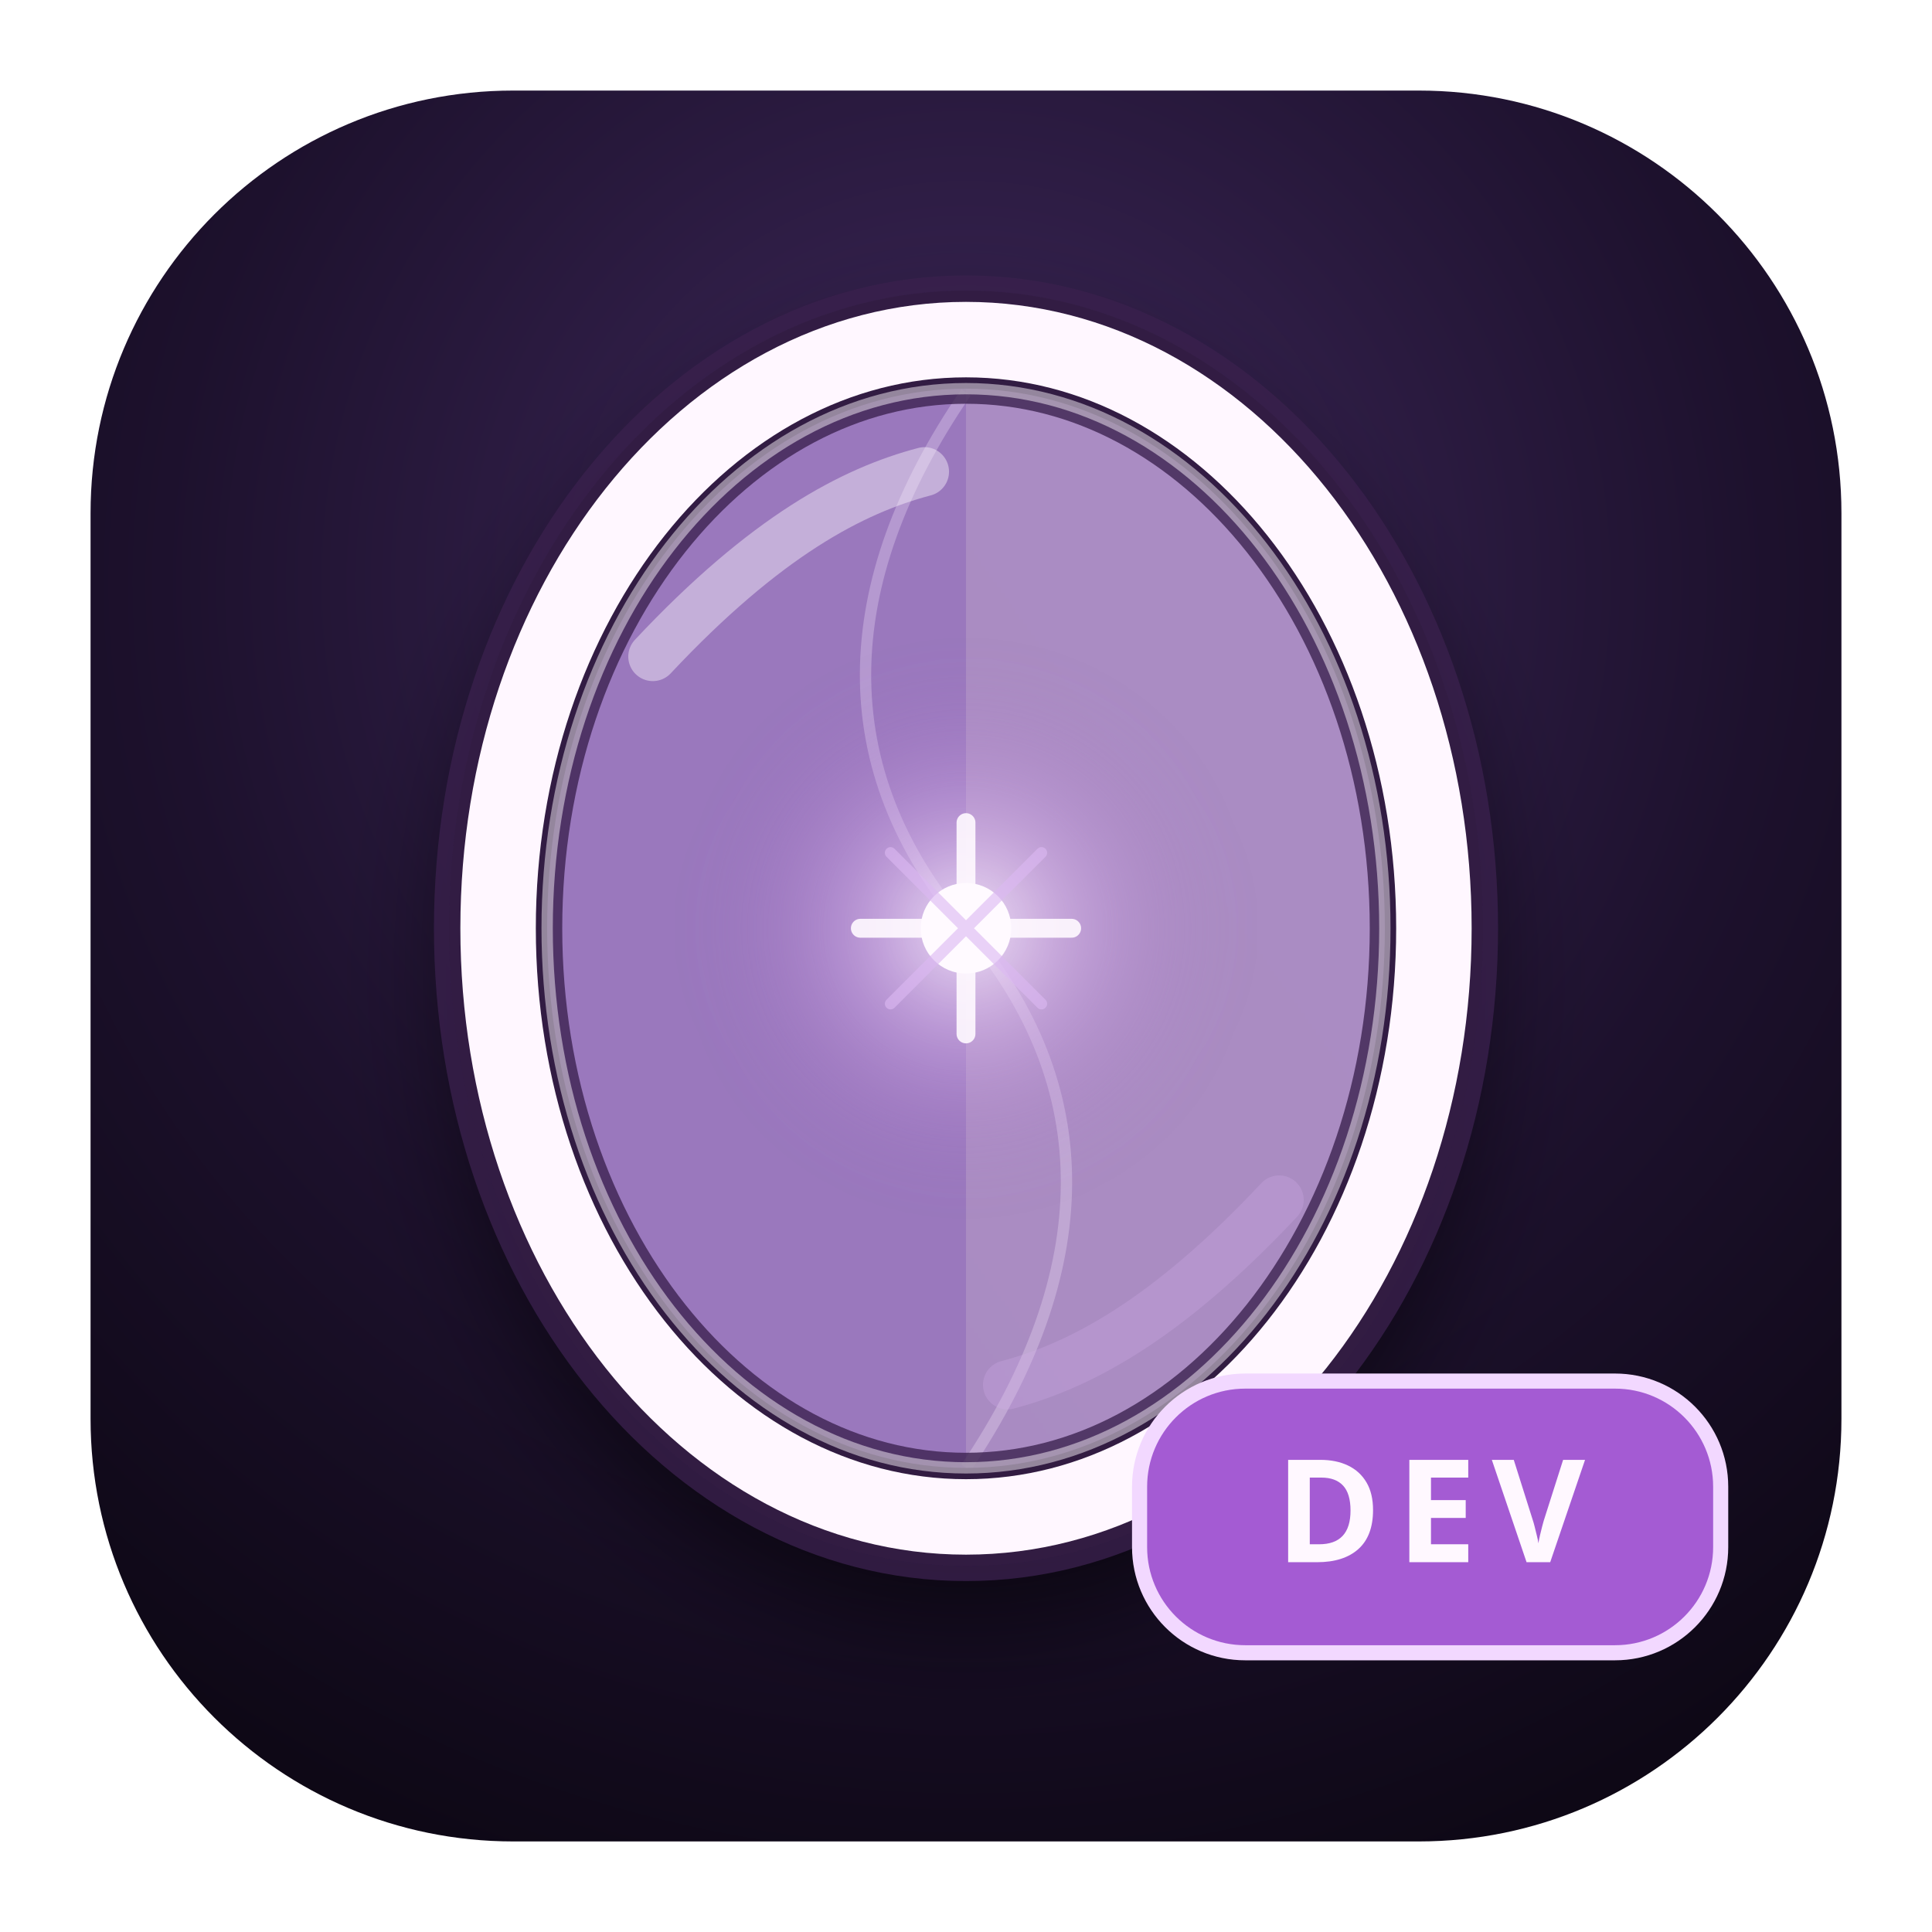
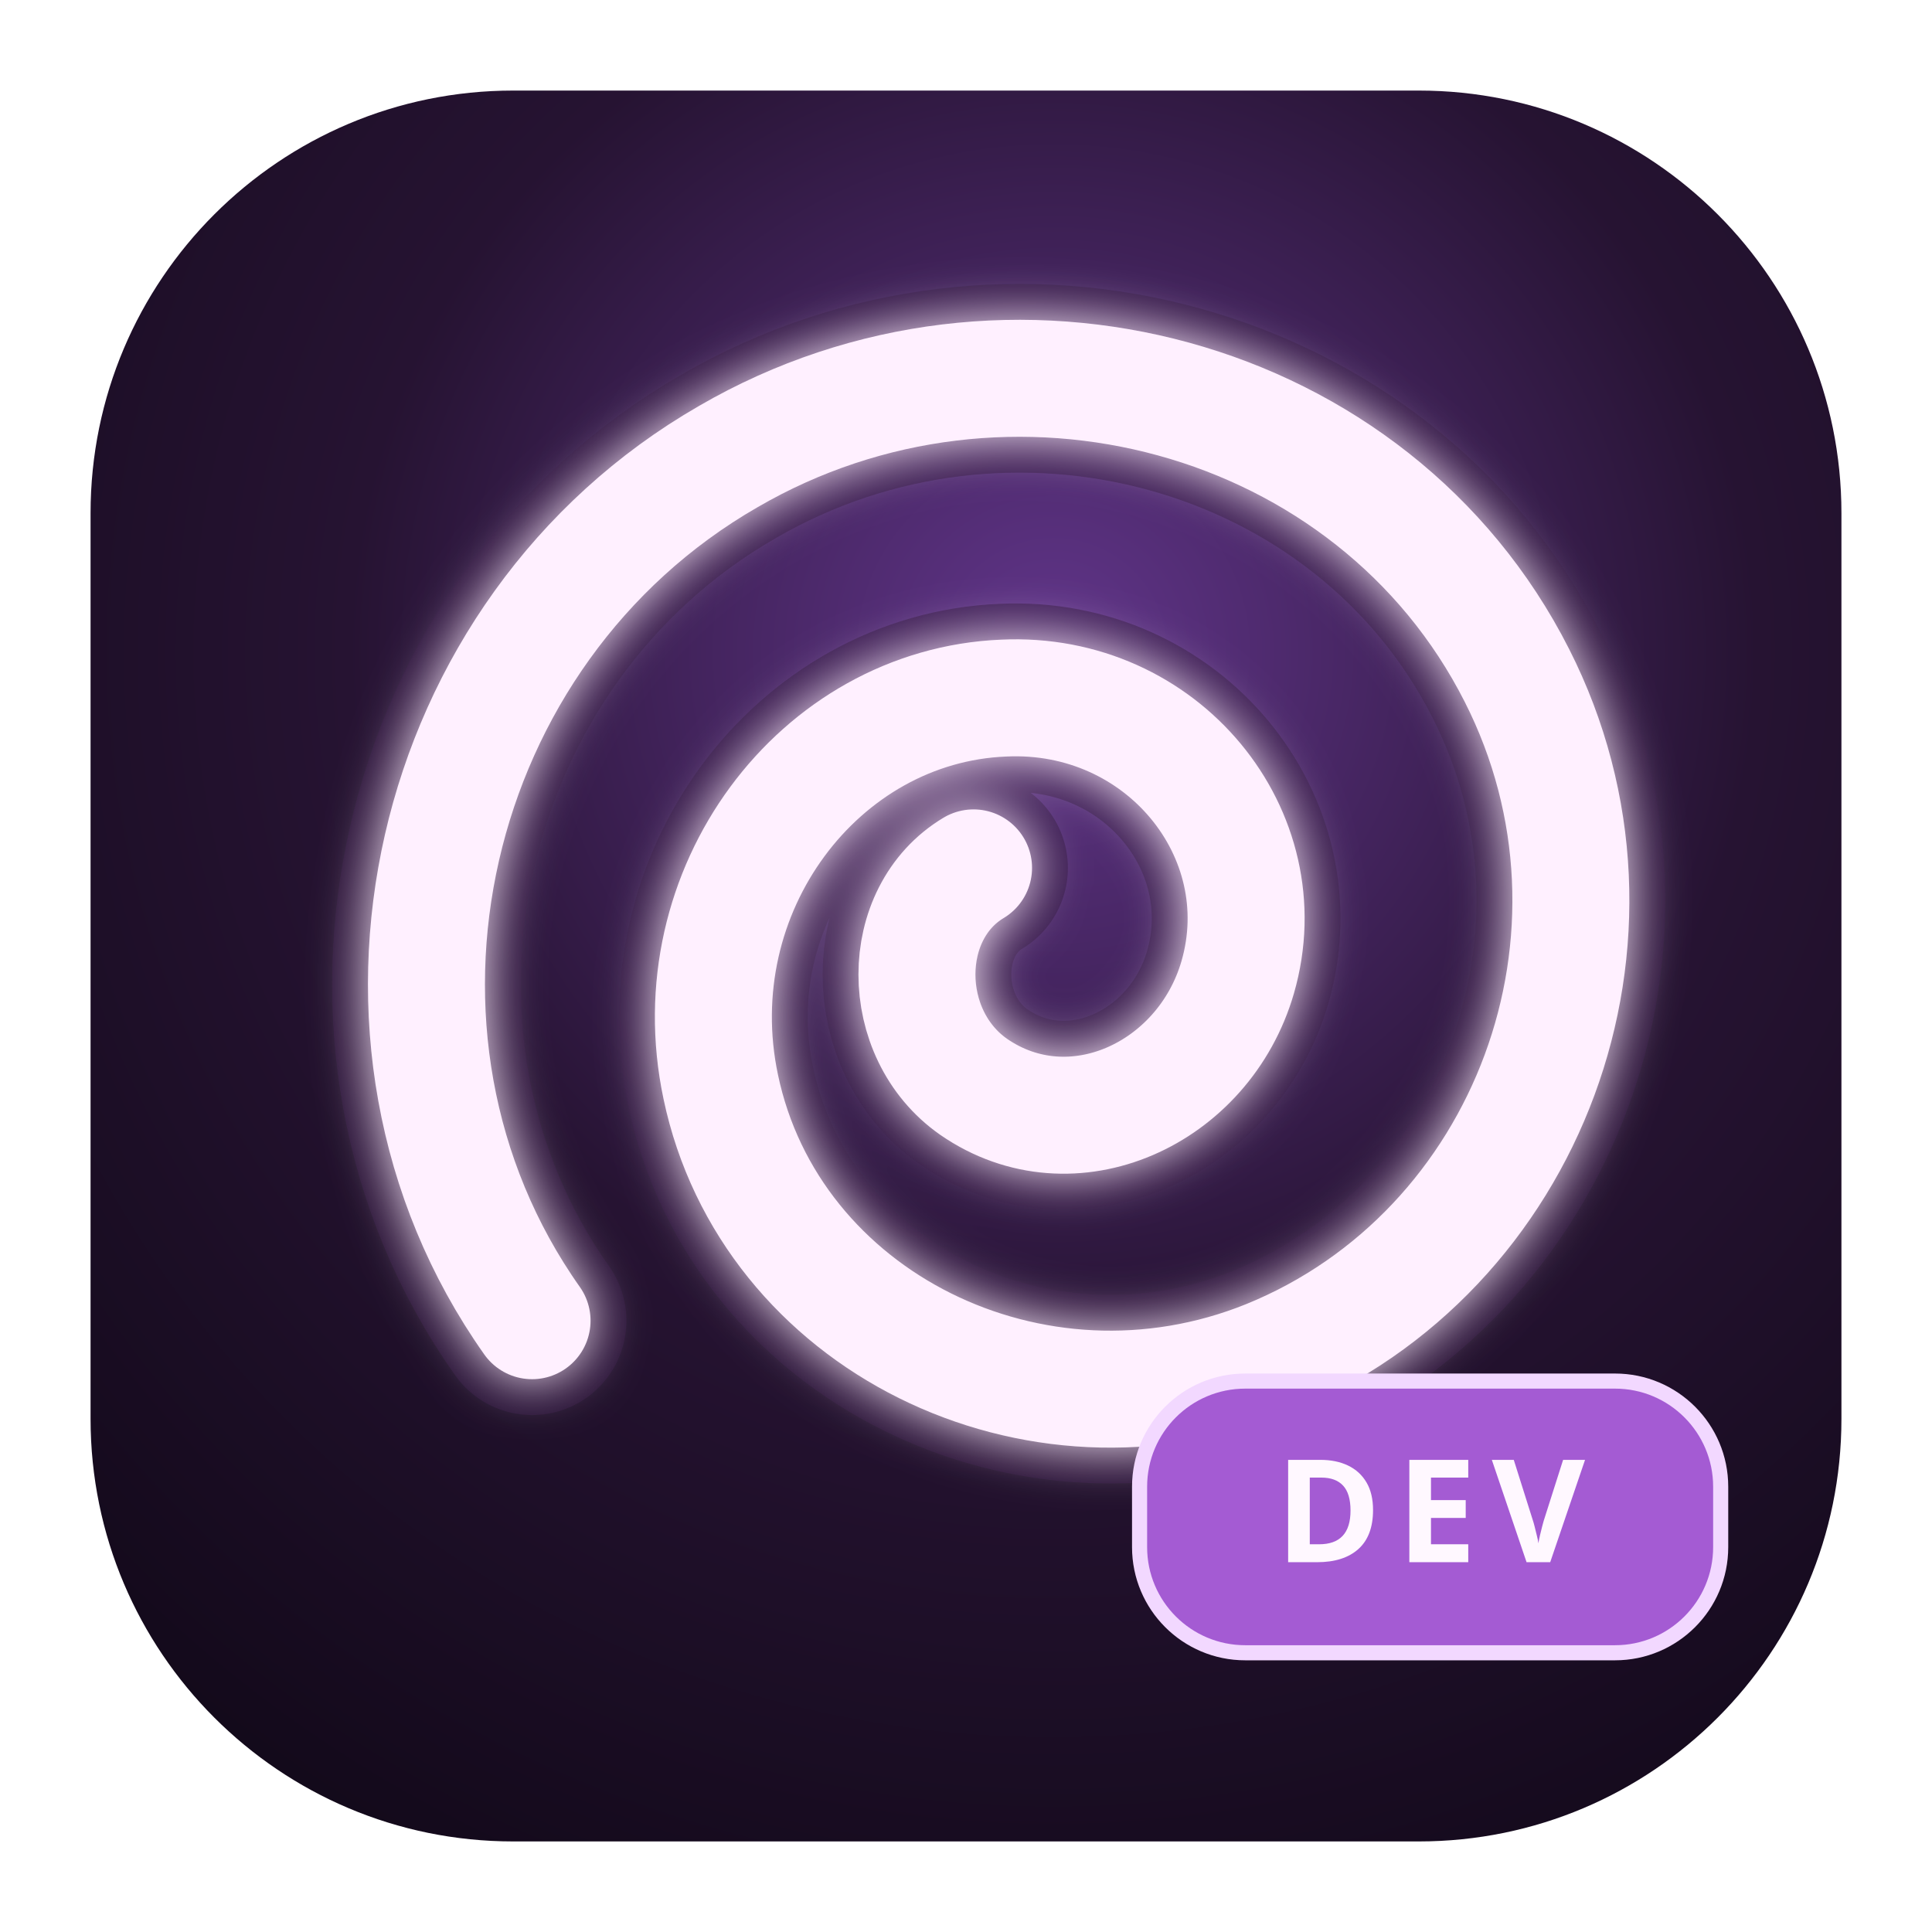
<svg xmlns="http://www.w3.org/2000/svg" width="512" height="512" viewBox="0 0 512 512" role="img" aria-labelledby="title desc">
  <defs>
-     <radialGradient id="background" cx="50%" cy="28%" r="82%">
-       <stop offset="0" stop-color="#3e285b" />
-       <stop offset="0.56" stop-color="#1d112d" />
-       <stop offset="1" stop-color="#0c0713" />
+     <radialGradient id="bg" cx="55%" cy="32%" r="84%">
+       <stop offset="0" stop-color="#61358a" />
+       <stop offset="0.48" stop-color="#261332" />
+       <stop offset="1" stop-color="#100817" />
    </radialGradient>
-     <linearGradient id="frame" x1="130" y1="100" x2="382" y2="404">
-       <stop offset="0" stop-color="#fff7ff" />
-       <stop offset="0.24" stop-color="#dcb8f2" />
-       <stop offset="0.62" stop-color="#8b55b7" />
-       <stop offset="1" stop-color="#5a327d" />
+     <linearGradient id="spiral" x1="116" y1="112" x2="394" y2="402">
+       <stop offset="0" stop-color="#fff0ff" />
+       <stop offset="0.5" stop-color="#d49af5" />
+       <stop offset="1" stop-color="#8752bd" />
    </linearGradient>
-     <linearGradient id="leftGlass" x1="130" y1="120" x2="266" y2="370">
-       <stop offset="0" stop-color="#9a78bd" />
-       <stop offset="0.55" stop-color="#452c62" />
-       <stop offset="1" stop-color="#1c122b" />
-     </linearGradient>
-     <linearGradient id="rightGlass" x1="382" y1="120" x2="246" y2="370">
-       <stop offset="0" stop-color="#f0ddfa" />
-       <stop offset="0.45" stop-color="#7c579e" />
-       <stop offset="1" stop-color="#271735" />
-     </linearGradient>
-     <radialGradient id="innerLight" cx="50%" cy="50%" r="50%">
-       <stop offset="0" stop-color="#fffaff" stop-opacity="0.92" />
-       <stop offset="0.35" stop-color="#e6c4f6" stop-opacity="0.52" />
-       <stop offset="1" stop-color="#a66dca" stop-opacity="0" />
-     </radialGradient>
-     <clipPath id="glassClip">
-       <ellipse cx="256" cy="246" rx="111" ry="143" />
-     </clipPath>
-     <filter id="softGlow" x="-60%" y="-60%" width="220%" height="220%">
-       <feGaussianBlur stdDeviation="8" />
-     </filter>
-     <filter id="frameShadow" x="-30%" y="-25%" width="160%" height="170%">
-       <feDropShadow dx="0" dy="14" stdDeviation="14" flood-color="#050208" flood-opacity="0.62" />
+     <filter id="glow" x="-40%" y="-40%" width="180%" height="180%">
+       <feGaussianBlur stdDeviation="7" result="b" />
+       <feMerge>
+         <feMergeNode in="b" />
+         <feMergeNode in="SourceGraphic" />
+       </feMerge>
    </filter>
  </defs>
-   <rect x="24" y="24" width="464" height="464" rx="112" fill="url(#background)" />
-   <ellipse cx="256" cy="246" rx="137" ry="169" fill="#120a1c" opacity="0.9" filter="url(#frameShadow)" />
-   <g clip-path="url(#glassClip)">
-     <rect x="145" y="103" width="111" height="286" fill="url(#leftGlass)" />
-     <rect x="256" y="103" width="111" height="286" fill="url(#rightGlass)" />
-     <path d="M256 104 C221 155 220 204 256 246 C292 288 291 337 256 389" fill="none" stroke="#f4e6fb" stroke-width="3" stroke-opacity="0.3" />
-     <path d="M173 174 C203 142 226 130 245 125" fill="none" stroke="#fffaff" stroke-width="13" stroke-linecap="round" stroke-opacity="0.42" />
-     <path d="M339 318 C309 350 286 362 267 367" fill="none" stroke="#d5afea" stroke-width="13" stroke-linecap="round" stroke-opacity="0.26" />
-     <circle cx="256" cy="246" r="66" fill="url(#innerLight)" filter="url(#softGlow)" />
-   </g>
-   <ellipse cx="256" cy="246" rx="124" ry="156" fill="none" stroke="#3a204d" stroke-width="34" opacity="0.78" />
-   <ellipse cx="256" cy="246" rx="124" ry="156" fill="none" stroke="url(#frame)" stroke-width="20" />
-   <ellipse cx="256" cy="246" rx="111" ry="143" fill="none" stroke="#fff8ff" stroke-width="3" stroke-opacity="0.48" />
-   <circle cx="256" cy="246" r="12" fill="#fffaff" />
-   <path d="M256 218 V274 M228 246 H284" stroke="#fffaff" stroke-width="5" stroke-linecap="round" opacity="0.9" />
-   <path d="M236 226 L276 266 M276 226 L236 266" stroke="#dcb8f2" stroke-width="3" stroke-linecap="round" opacity="0.62" />
+   <rect x="24" y="24" width="464" height="464" rx="112" fill="url(#bg)" />
+   <path d="M141 350c-53-75-28-183 52-229 74-43 171-17 209 58 35 69 3 153-66 181-62 25-132-10-145-72-11-52 26-101 75-103 42-2 73 36 62 74-9 31-44 47-70 29-20-14-20-46 0-58" fill="none" stroke="#321641" stroke-width="50" stroke-linecap="round" stroke-linejoin="round" opacity=".58" />
+   <path d="M141 350c-53-75-28-183 52-229 74-43 171-17 209 58 35 69 3 153-66 181-62 25-132-10-145-72-11-52 26-101 75-103 42-2 73 36 62 74-9 31-44 47-70 29-20-14-20-46 0-58" fill="none" stroke="url(#spiral)" stroke-width="31" stroke-linecap="round" stroke-linejoin="round" filter="url(#glow)" />
+   <circle cx="258" cy="230" r="13" fill="#fff0ff" />
  <rect x="302" y="366" width="154" height="72" rx="28" fill="#a45bd3" stroke="#f2d8ff" stroke-width="4" />
  <text x="379" y="414" text-anchor="middle" font-family="ui-sans-serif,system-ui,sans-serif" font-size="38" font-weight="800" letter-spacing="4" fill="#fff8ff">DEV</text>
</svg>
